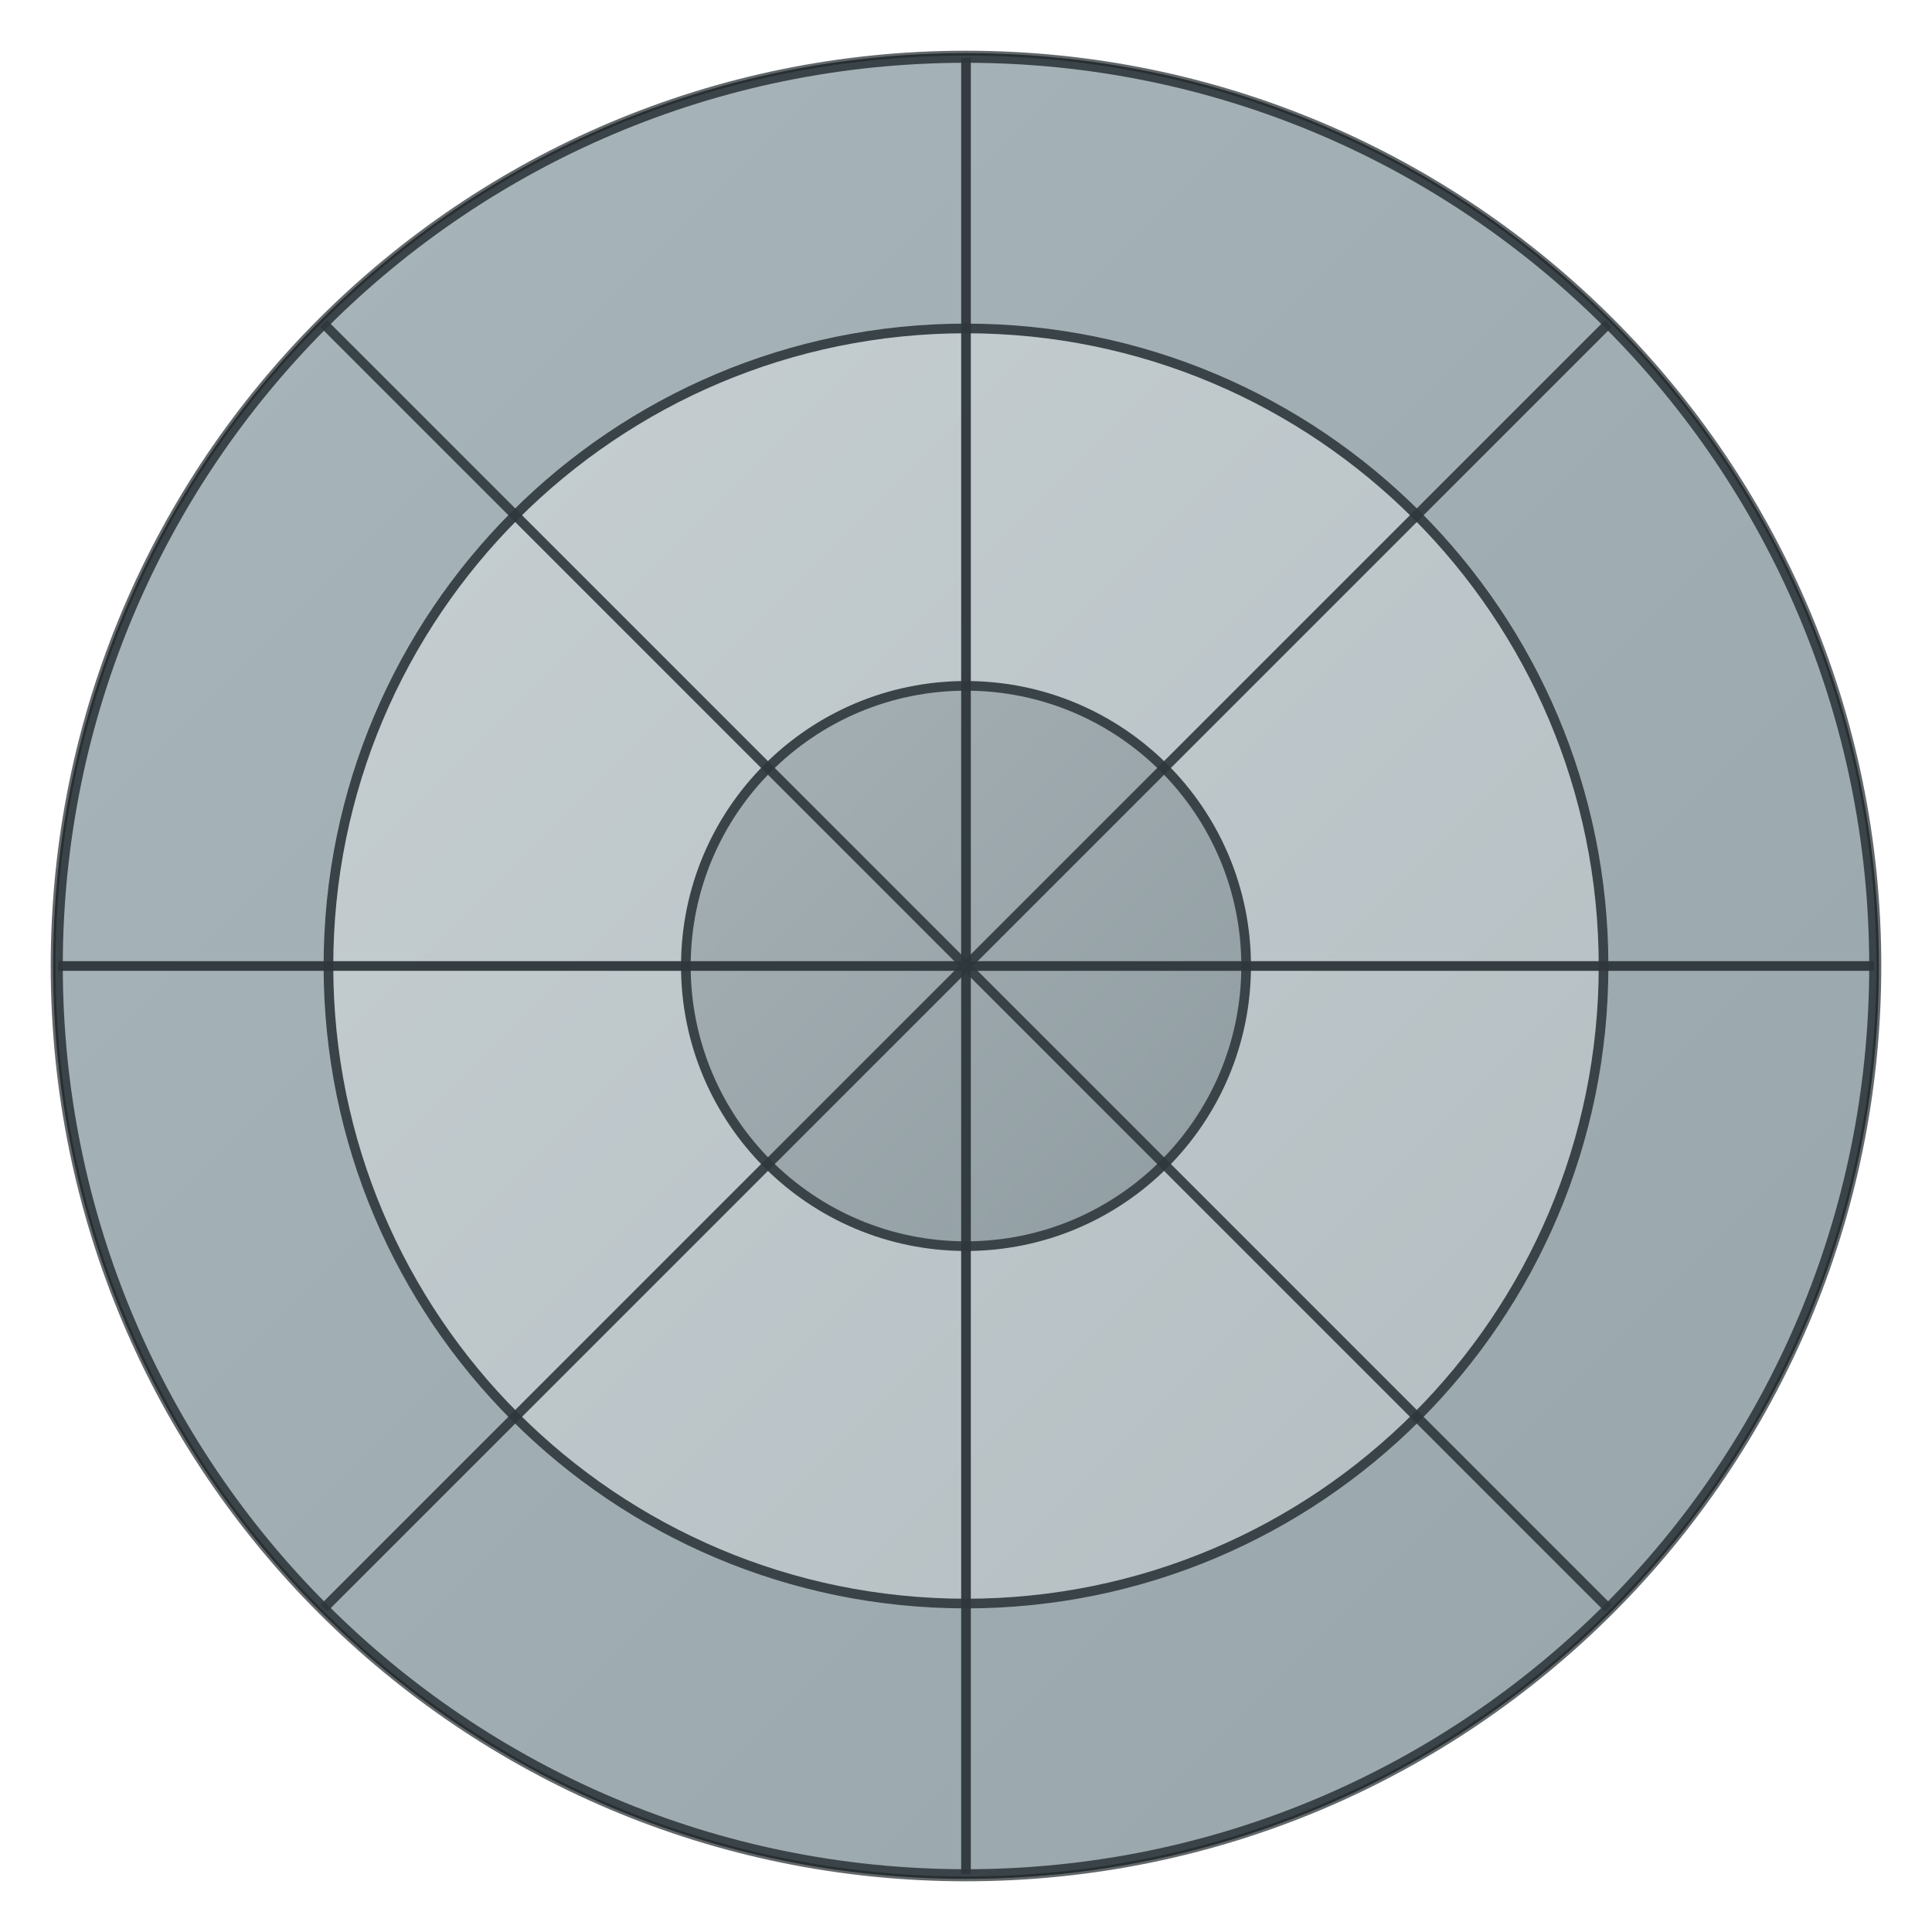
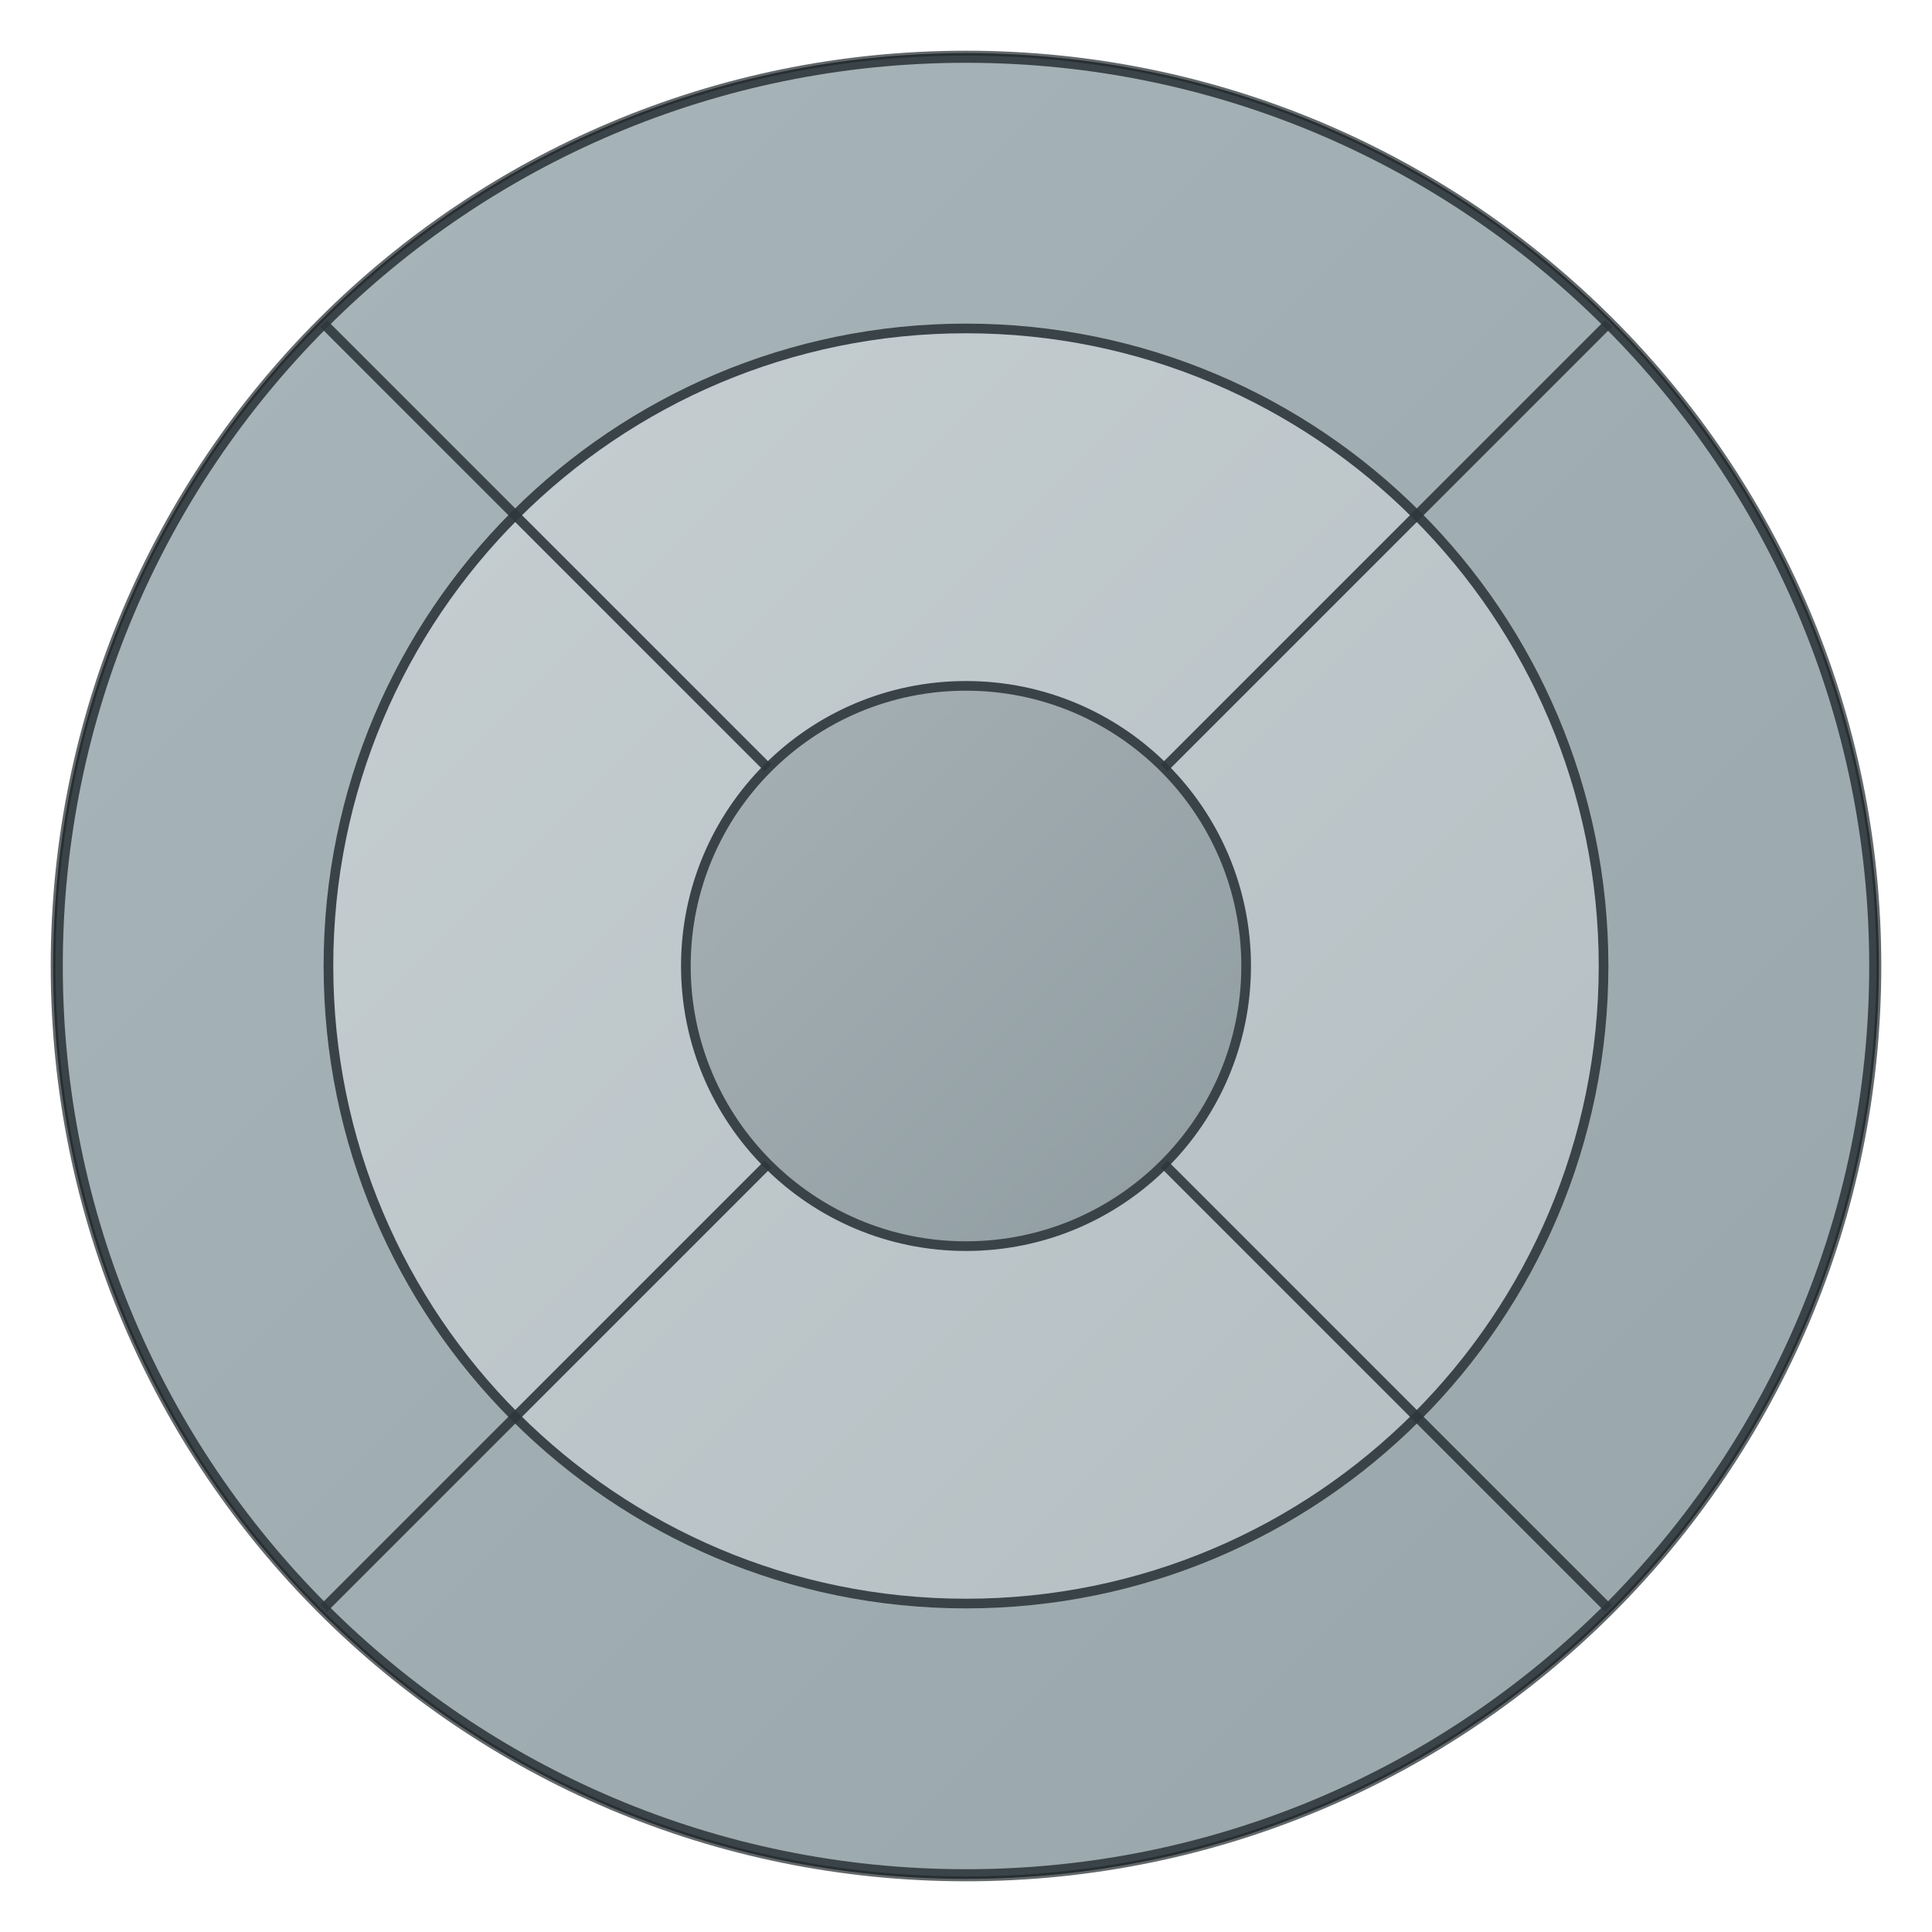
<svg xmlns="http://www.w3.org/2000/svg" viewBox="0 0 400 400" role="img" aria-label="XY control background">
  <defs>
    <linearGradient id="ringOuter" x1="0%" y1="0%" x2="100%" y2="100%">
      <stop offset="0%" stop-color="#a8b5ba" />
      <stop offset="100%" stop-color="#98a6ab" />
    </linearGradient>
    <linearGradient id="ringInner" x1="0%" y1="0%" x2="100%" y2="100%">
      <stop offset="0%" stop-color="#c6ced1" />
      <stop offset="100%" stop-color="#b4bec2" />
    </linearGradient>
    <linearGradient id="ringCenter" x1="0%" y1="0%" x2="100%" y2="100%">
      <stop offset="0%" stop-color="#a6b1b5" />
      <stop offset="100%" stop-color="#8f9ca1" />
    </linearGradient>
  </defs>
  <rect x="0" y="0" width="400" height="400" fill="transparent" />
  <circle cx="200" cy="200" r="188" fill="url(#ringOuter)" stroke="#3a4348" stroke-width="2" />
  <circle cx="200" cy="200" r="132" fill="url(#ringInner)" stroke="#3a4348" stroke-width="2" />
  <circle cx="200" cy="200" r="58" fill="url(#ringCenter)" stroke="#3a4348" stroke-width="2" />
-   <line x1="200" y1="12" x2="200" y2="388" stroke="#2e373c" stroke-width="2" opacity="0.95" />
-   <line x1="12" y1="200" x2="388" y2="200" stroke="#2e373c" stroke-width="2" opacity="0.95" />
-   <line x1="67" y1="67" x2="333" y2="333" stroke="#2e373c" stroke-width="2" opacity="0.9" />
-   <line x1="333" y1="67" x2="67" y2="333" stroke="#2e373c" stroke-width="2" opacity="0.9" />
+   <line x1="67" y1="67" x2="159" y2="159" stroke="#2e373c" stroke-width="2" opacity="0.9" />
+   <line x1="241" y1="241" x2="333" y2="333" stroke="#2e373c" stroke-width="2" opacity="0.9" />
+   <line x1="333" y1="67" x2="241" y2="159" stroke="#2e373c" stroke-width="2" opacity="0.9" />
+   <line x1="159" y1="241" x2="67" y2="333" stroke="#2e373c" stroke-width="2" opacity="0.9" />
  <circle cx="200" cy="200" r="189" fill="none" stroke="#20272b" stroke-width="1" opacity="0.7" />
</svg>
